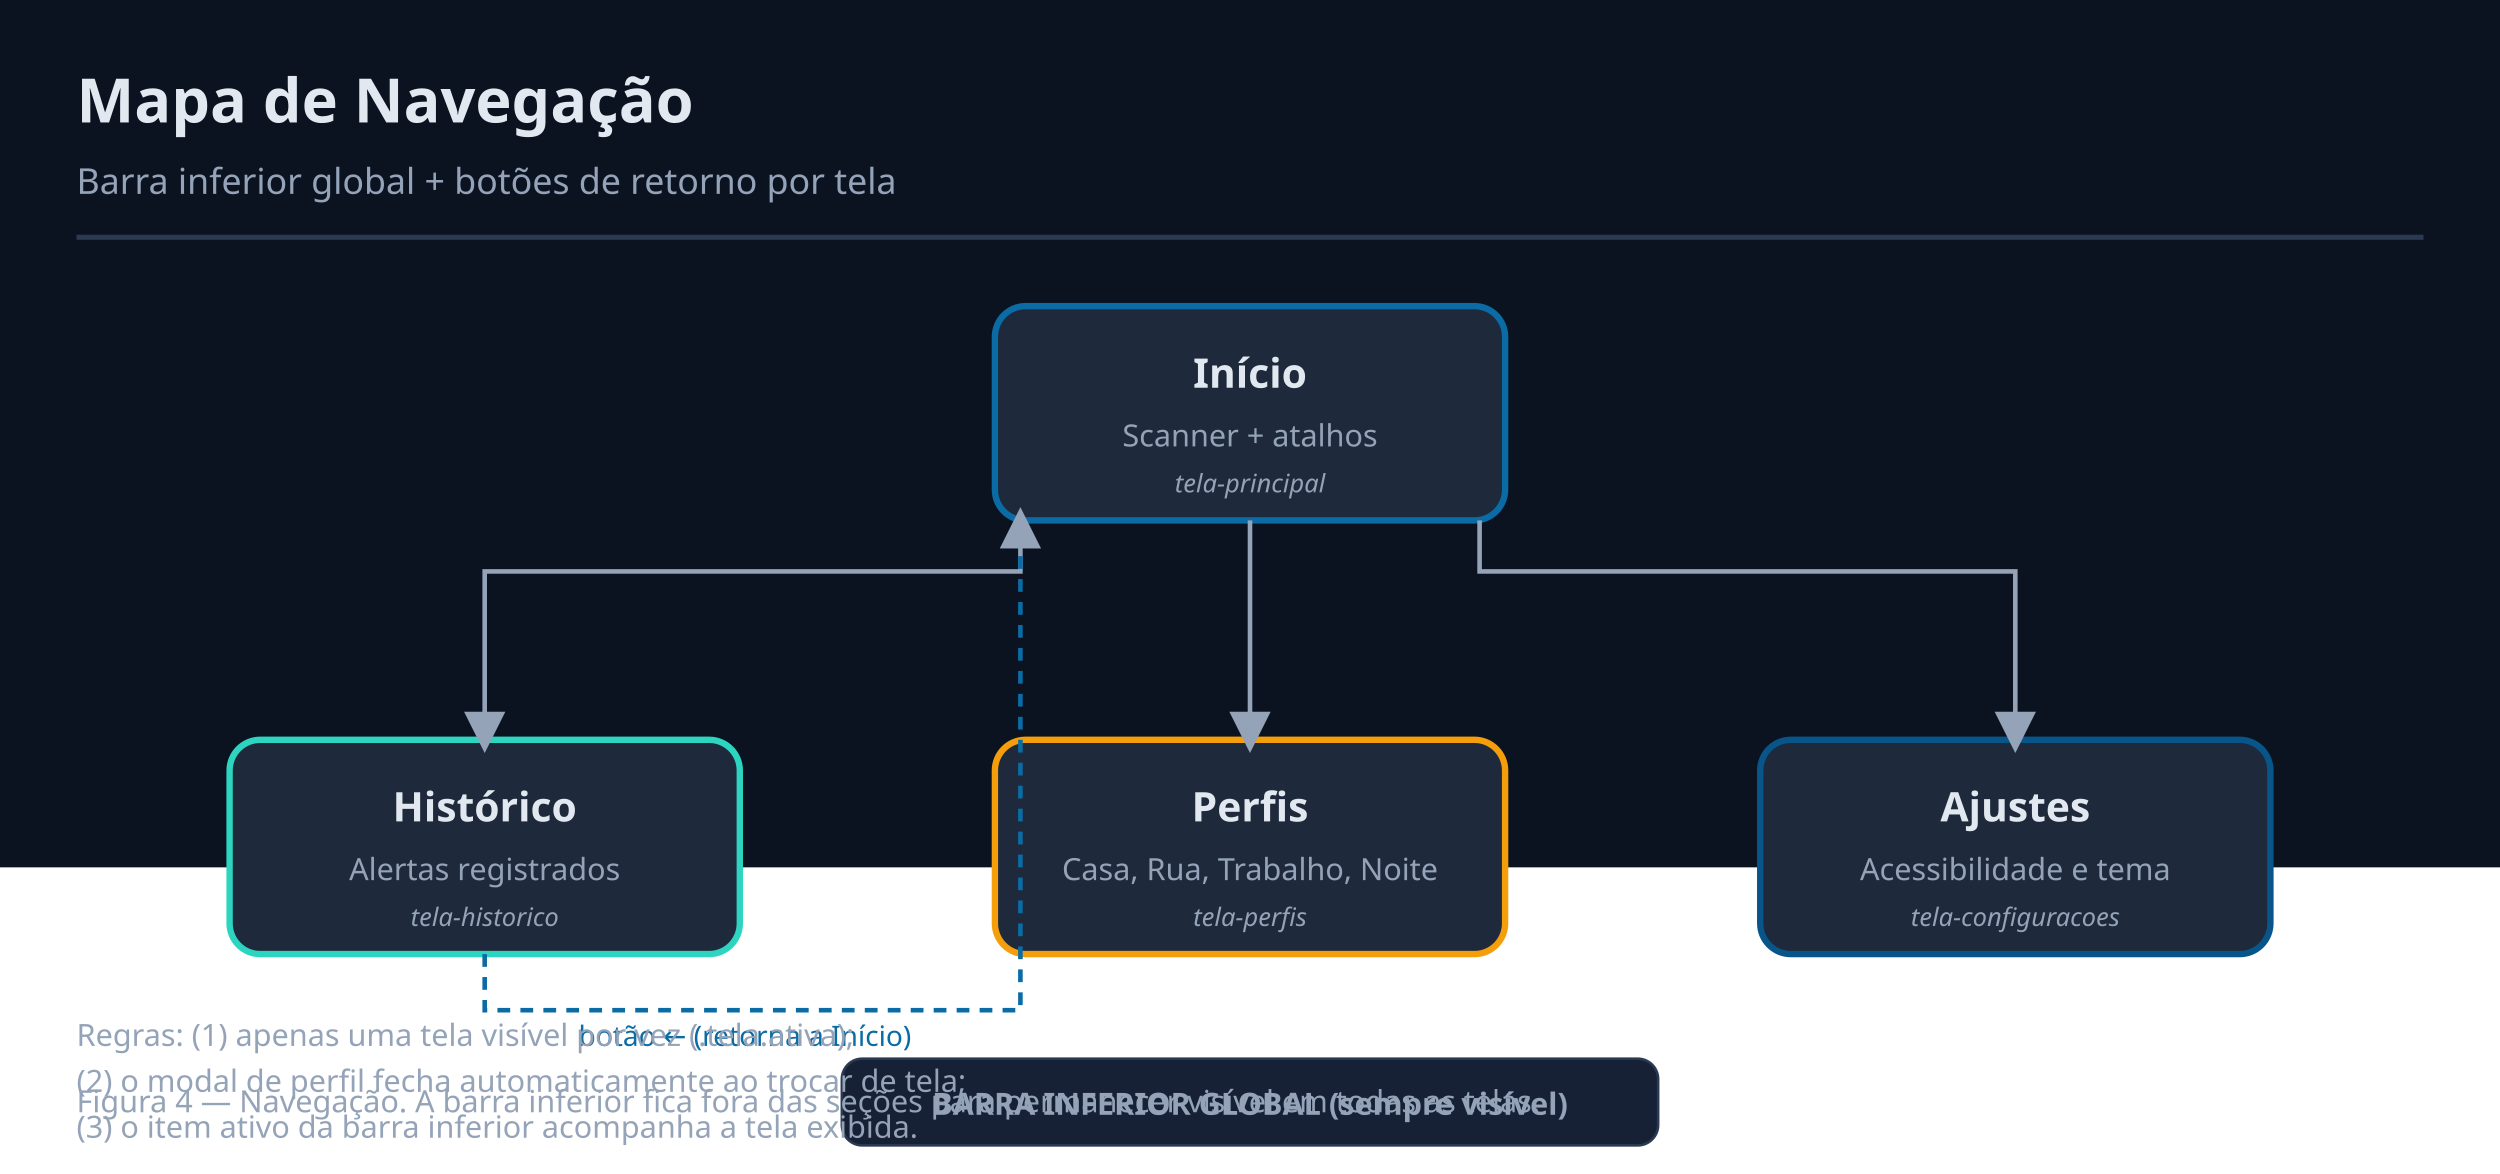
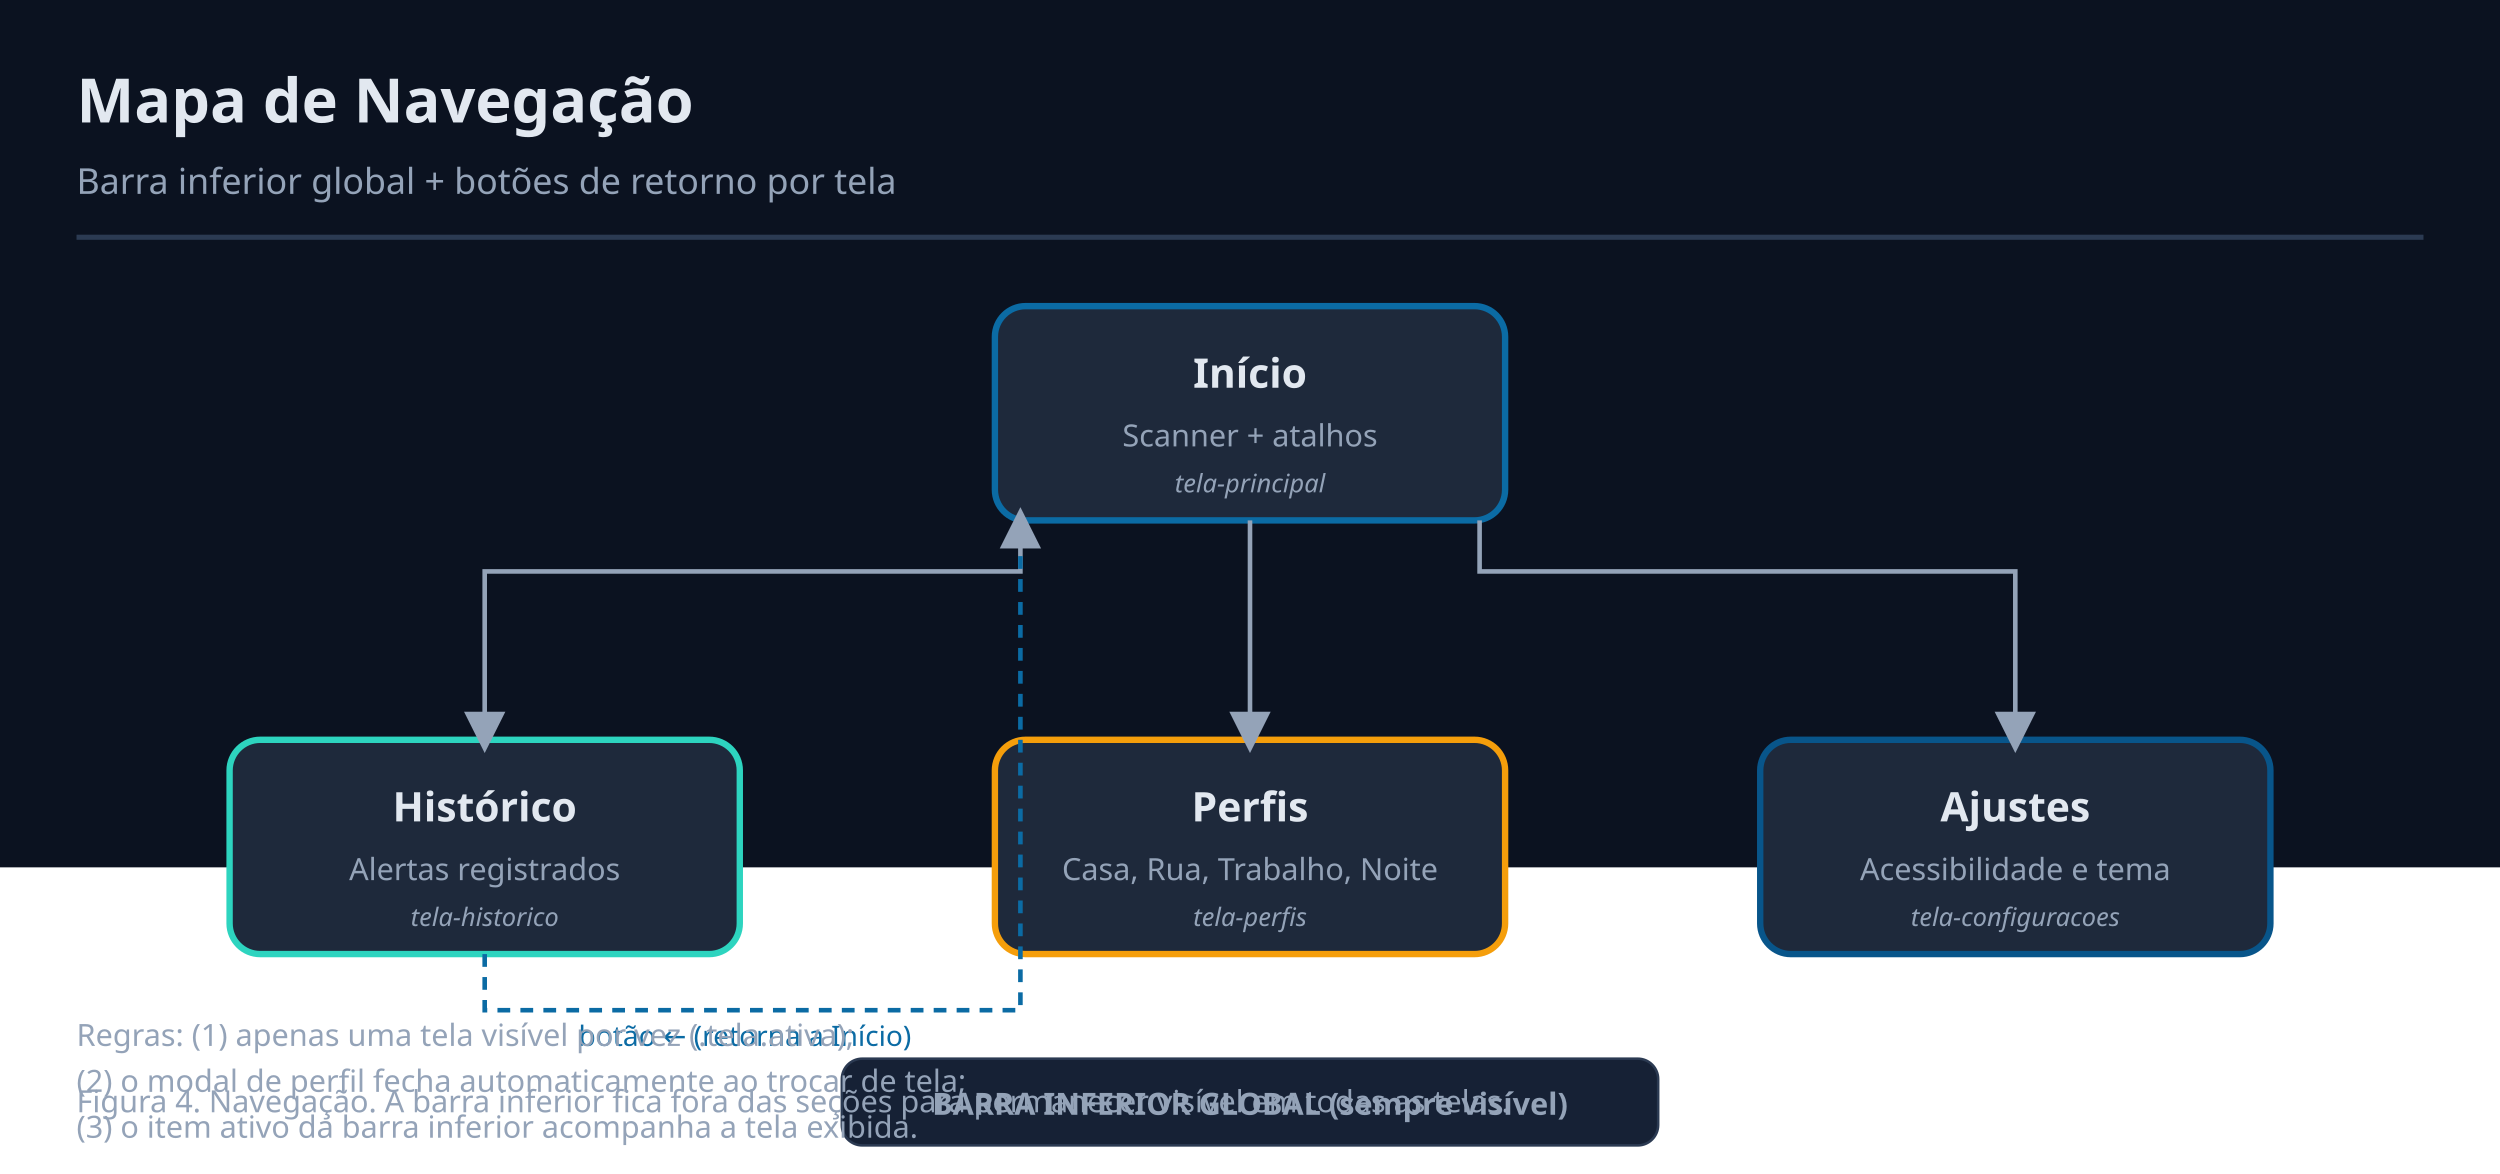
<svg xmlns="http://www.w3.org/2000/svg" width="980" height="460" viewBox="0 0 980 460">
  <rect width="980" height="340" fill="#0b1220" />
  <text x="30" y="48" font-family="Segoe UI, system-ui, sans-serif" font-size="24" font-weight="700" fill="#e2e8f0">Mapa de Navegação</text>
  <text x="30" y="76" font-family="Segoe UI, system-ui, sans-serif" font-size="14" fill="#94a3b8">Barra inferior global + botões de retorno por tela</text>
  <rect x="30" y="92" width="920" height="2" fill="#2b3a52" />
  <defs>
    <marker id="seta3" markerWidth="9" markerHeight="9" refX="5" refY="4.5" orient="auto">
      <path d="M 0 0 L 9 4.5 L 0 9 z" fill="#94a3b8" />
    </marker>
  </defs>
  <rect x="390" y="120" width="200" height="84" rx="12" fill="#1e293b" stroke="#0b6ba4" stroke-width="2.5" />
  <text x="490" y="152" font-family="Segoe UI, system-ui, sans-serif" font-size="16" font-weight="700" fill="#e2e8f0" text-anchor="middle">Início</text>
  <text x="490" y="175" font-family="Segoe UI, system-ui, sans-serif" font-size="12" fill="#94a3b8" text-anchor="middle">Scanner + atalhos</text>
  <text x="490" y="193" font-family="Segoe UI, system-ui, sans-serif" font-size="10" fill="#94a3b8" text-anchor="middle" font-style="italic">tela-principal</text>
  <rect x="90" y="290" width="200" height="84" rx="12" fill="#1e293b" stroke="#2dd4bf" stroke-width="2.5" />
  <text x="190" y="322" font-family="Segoe UI, system-ui, sans-serif" font-size="16" font-weight="700" fill="#e2e8f0" text-anchor="middle">Histórico</text>
  <text x="190" y="345" font-family="Segoe UI, system-ui, sans-serif" font-size="12" fill="#94a3b8" text-anchor="middle">Alertas registrados</text>
  <text x="190" y="363" font-family="Segoe UI, system-ui, sans-serif" font-size="10" fill="#94a3b8" text-anchor="middle" font-style="italic">tela-historico</text>
  <rect x="390" y="290" width="200" height="84" rx="12" fill="#1e293b" stroke="#f59e0b" stroke-width="2.5" />
  <text x="490" y="322" font-family="Segoe UI, system-ui, sans-serif" font-size="16" font-weight="700" fill="#e2e8f0" text-anchor="middle">Perfis</text>
  <text x="490" y="345" font-family="Segoe UI, system-ui, sans-serif" font-size="12" fill="#94a3b8" text-anchor="middle">Casa, Rua, Trabalho, Noite</text>
  <text x="490" y="363" font-family="Segoe UI, system-ui, sans-serif" font-size="10" fill="#94a3b8" text-anchor="middle" font-style="italic">tela-perfis</text>
  <rect x="690" y="290" width="200" height="84" rx="12" fill="#1e293b" stroke="#08558a" stroke-width="2.5" />
  <text x="790" y="322" font-family="Segoe UI, system-ui, sans-serif" font-size="16" font-weight="700" fill="#e2e8f0" text-anchor="middle">Ajustes</text>
  <text x="790" y="345" font-family="Segoe UI, system-ui, sans-serif" font-size="12" fill="#94a3b8" text-anchor="middle">Acessibilidade e tema</text>
  <text x="790" y="363" font-family="Segoe UI, system-ui, sans-serif" font-size="10" fill="#94a3b8" text-anchor="middle" font-style="italic">tela-configuracoes</text>
  <rect x="330" y="415" width="320" height="34" rx="8" fill="#162135" stroke="#2b3a52" />
  <text x="490" y="437" font-family="Segoe UI, system-ui, sans-serif" font-size="12" font-weight="600" fill="#94a3b8" text-anchor="middle">BARRA INFERIOR GLOBAL (sempre visível)</text>
  <path d="M 400 204 L 400 224 L 190 224 L 190 288" fill="none" stroke="#94a3b8" stroke-width="1.8" marker-end="url(#seta3)" />
  <path d="M 490 204 L 490 224 L 490 224 L 490 288" fill="none" stroke="#94a3b8" stroke-width="1.8" marker-end="url(#seta3)" />
  <path d="M 580 204 L 580 224 L 790 224 L 790 288" fill="none" stroke="#94a3b8" stroke-width="1.8" marker-end="url(#seta3)" />
  <path d="M 190 374 L 190 396 L 400 396 L 400 206" fill="none" stroke="#0b6ba4" stroke-width="1.8" stroke-dasharray="5 4" marker-end="url(#seta3)" />
  <text x="292" y="410" font-family="Segoe UI, system-ui, sans-serif" font-size="11" fill="#0b6ba4" text-anchor="middle">botão ← (retorna a Início)</text>
  <text x="30" y="410" font-family="Segoe UI, system-ui, sans-serif" font-size="12" fill="#94a3b8">
    <tspan x="30" dy="0">Regras: (1) apenas uma tela visível por vez (.tela.ativa);</tspan>
    <tspan x="30" dy="18">(2) o modal de perfil fecha automaticamente ao trocar de tela;</tspan>
    <tspan x="30" dy="18">(3) o item ativo da barra inferior acompanha a tela exibida.</tspan>
  </text>
-   <text x="30" y="436" font-family="Segoe UI, system-ui, sans-serif" font-size="12" fill="#94a3b8">Figura 4 — Navegação. A barra inferior fica fora das seções para permanecer visível em todas as telas.</text>
+   <text x="30" y="436" font-family="Segoe UI, system-ui, sans-serif" font-size="12" fill="#94a3b8">Figura 4. Navegação. A barra inferior fica fora das seções para permanecer visível em todas as telas.</text>
</svg>
